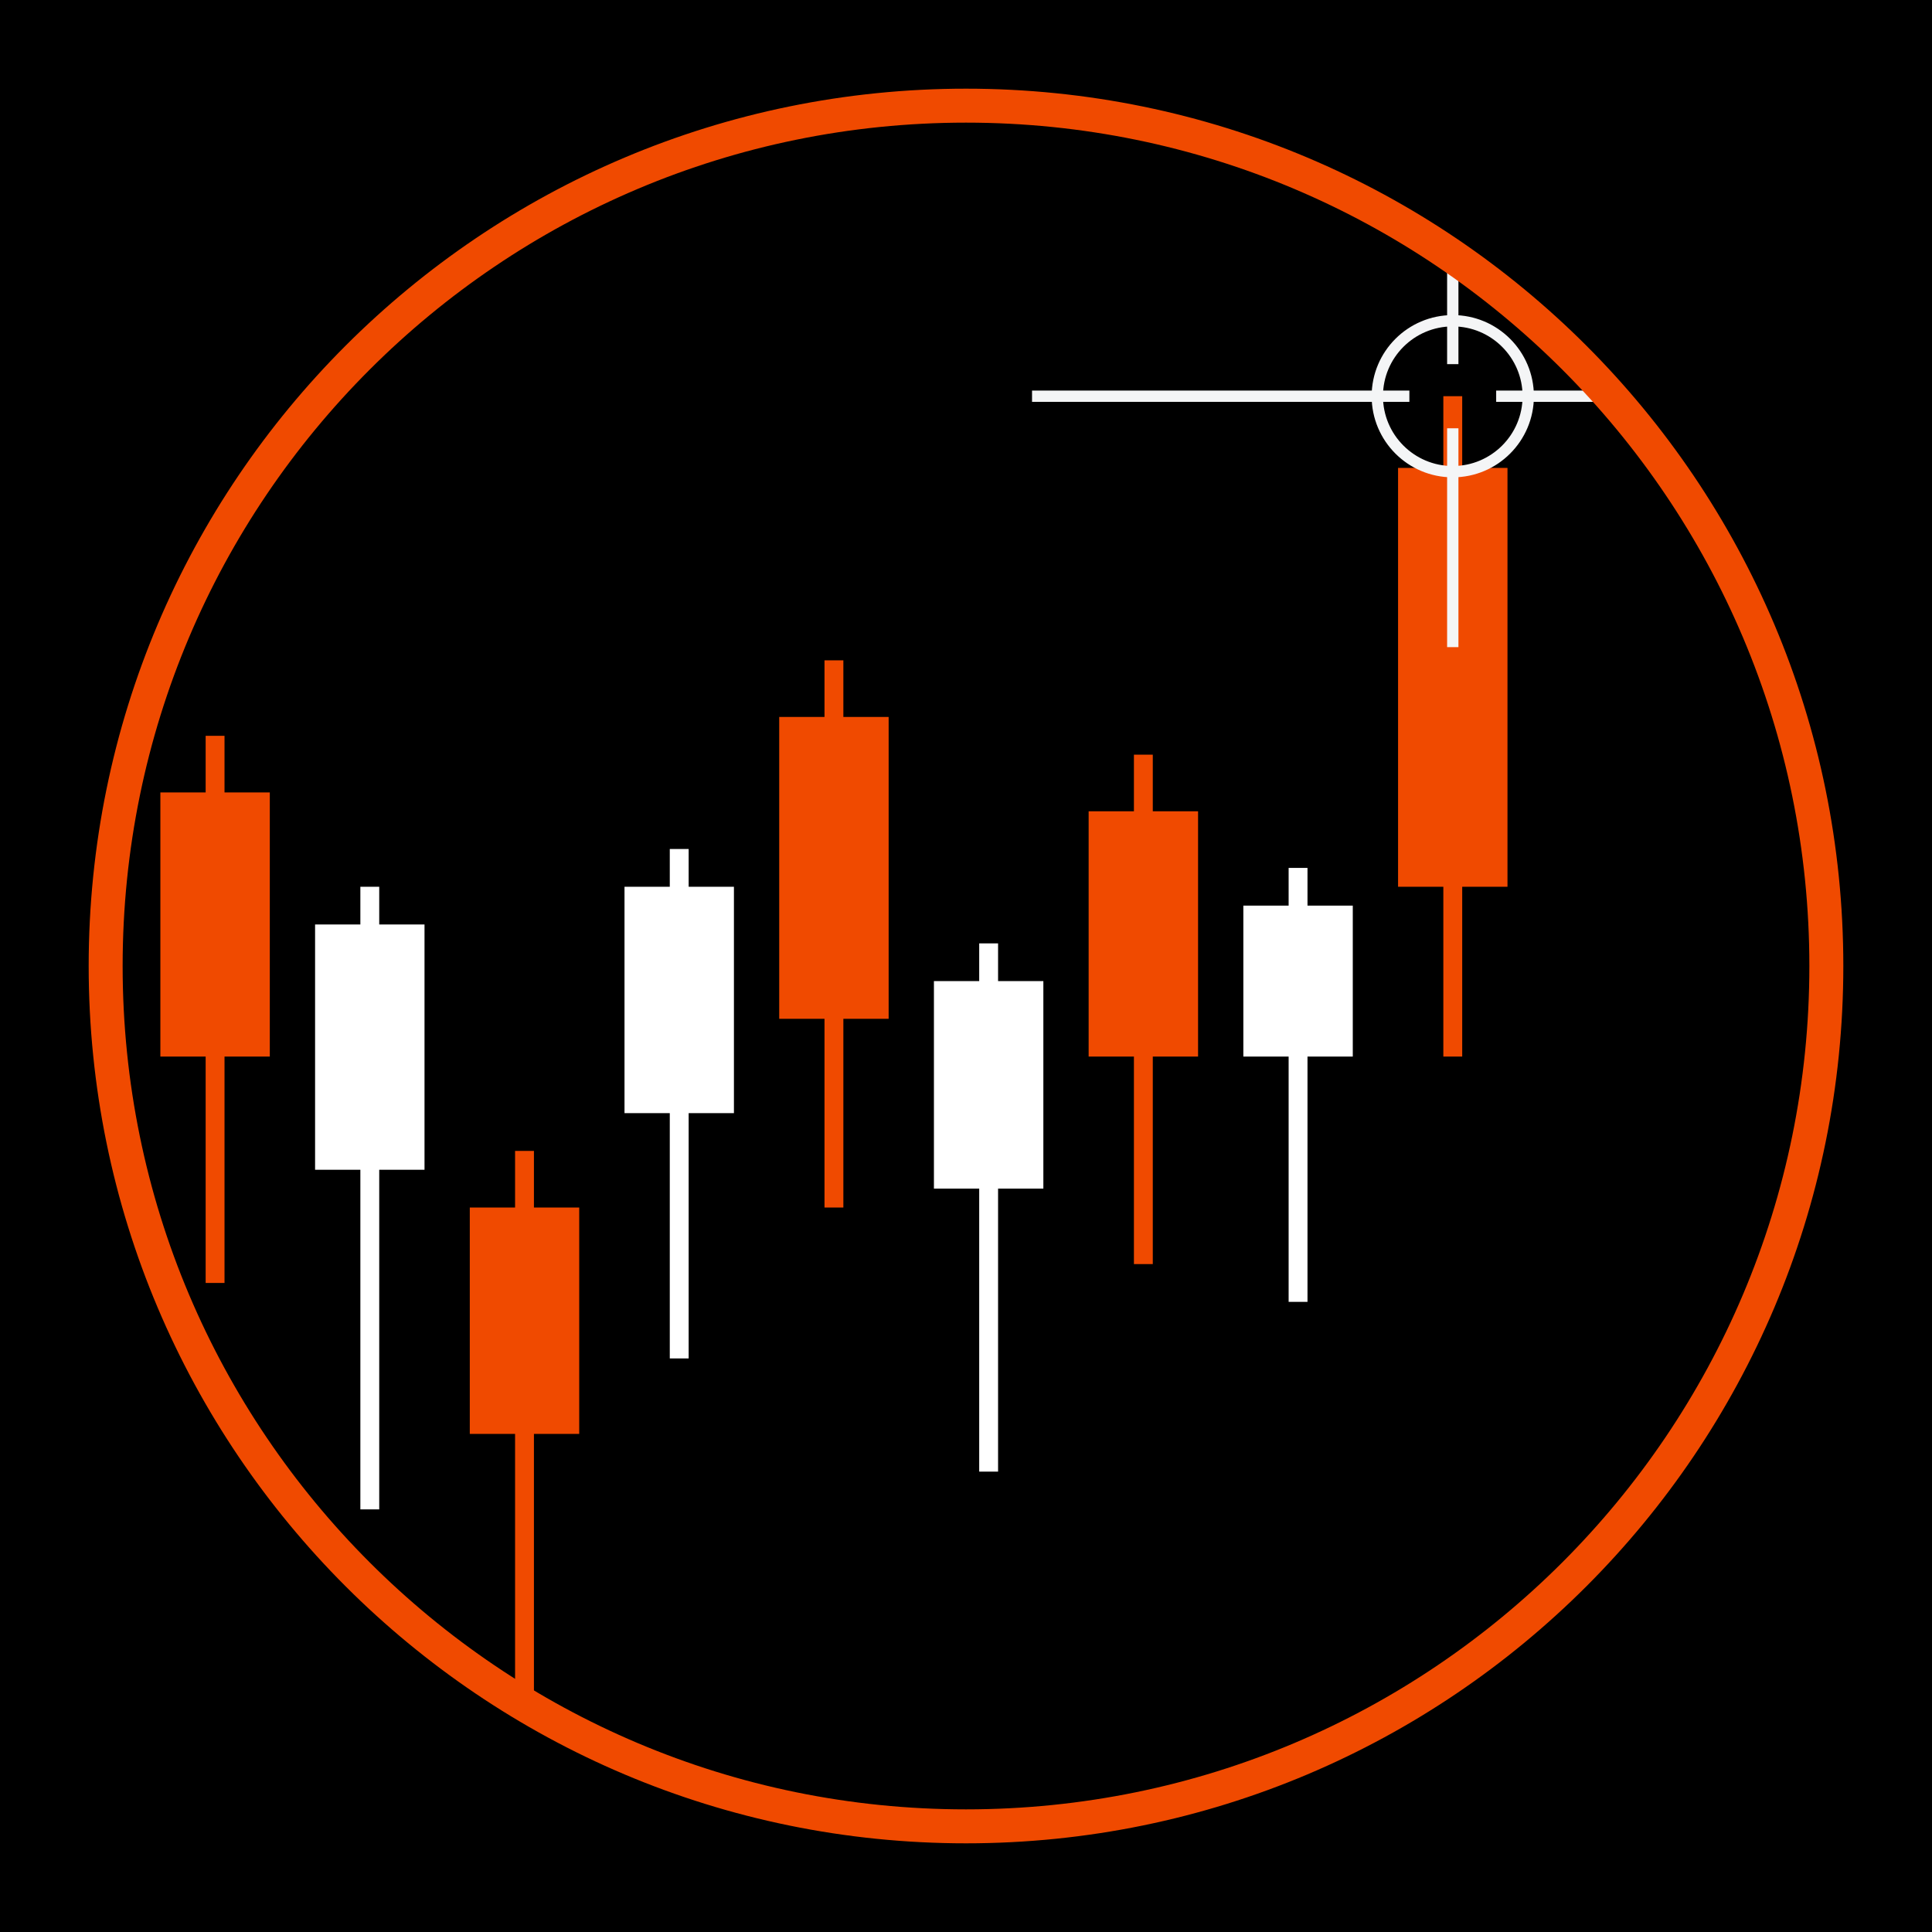
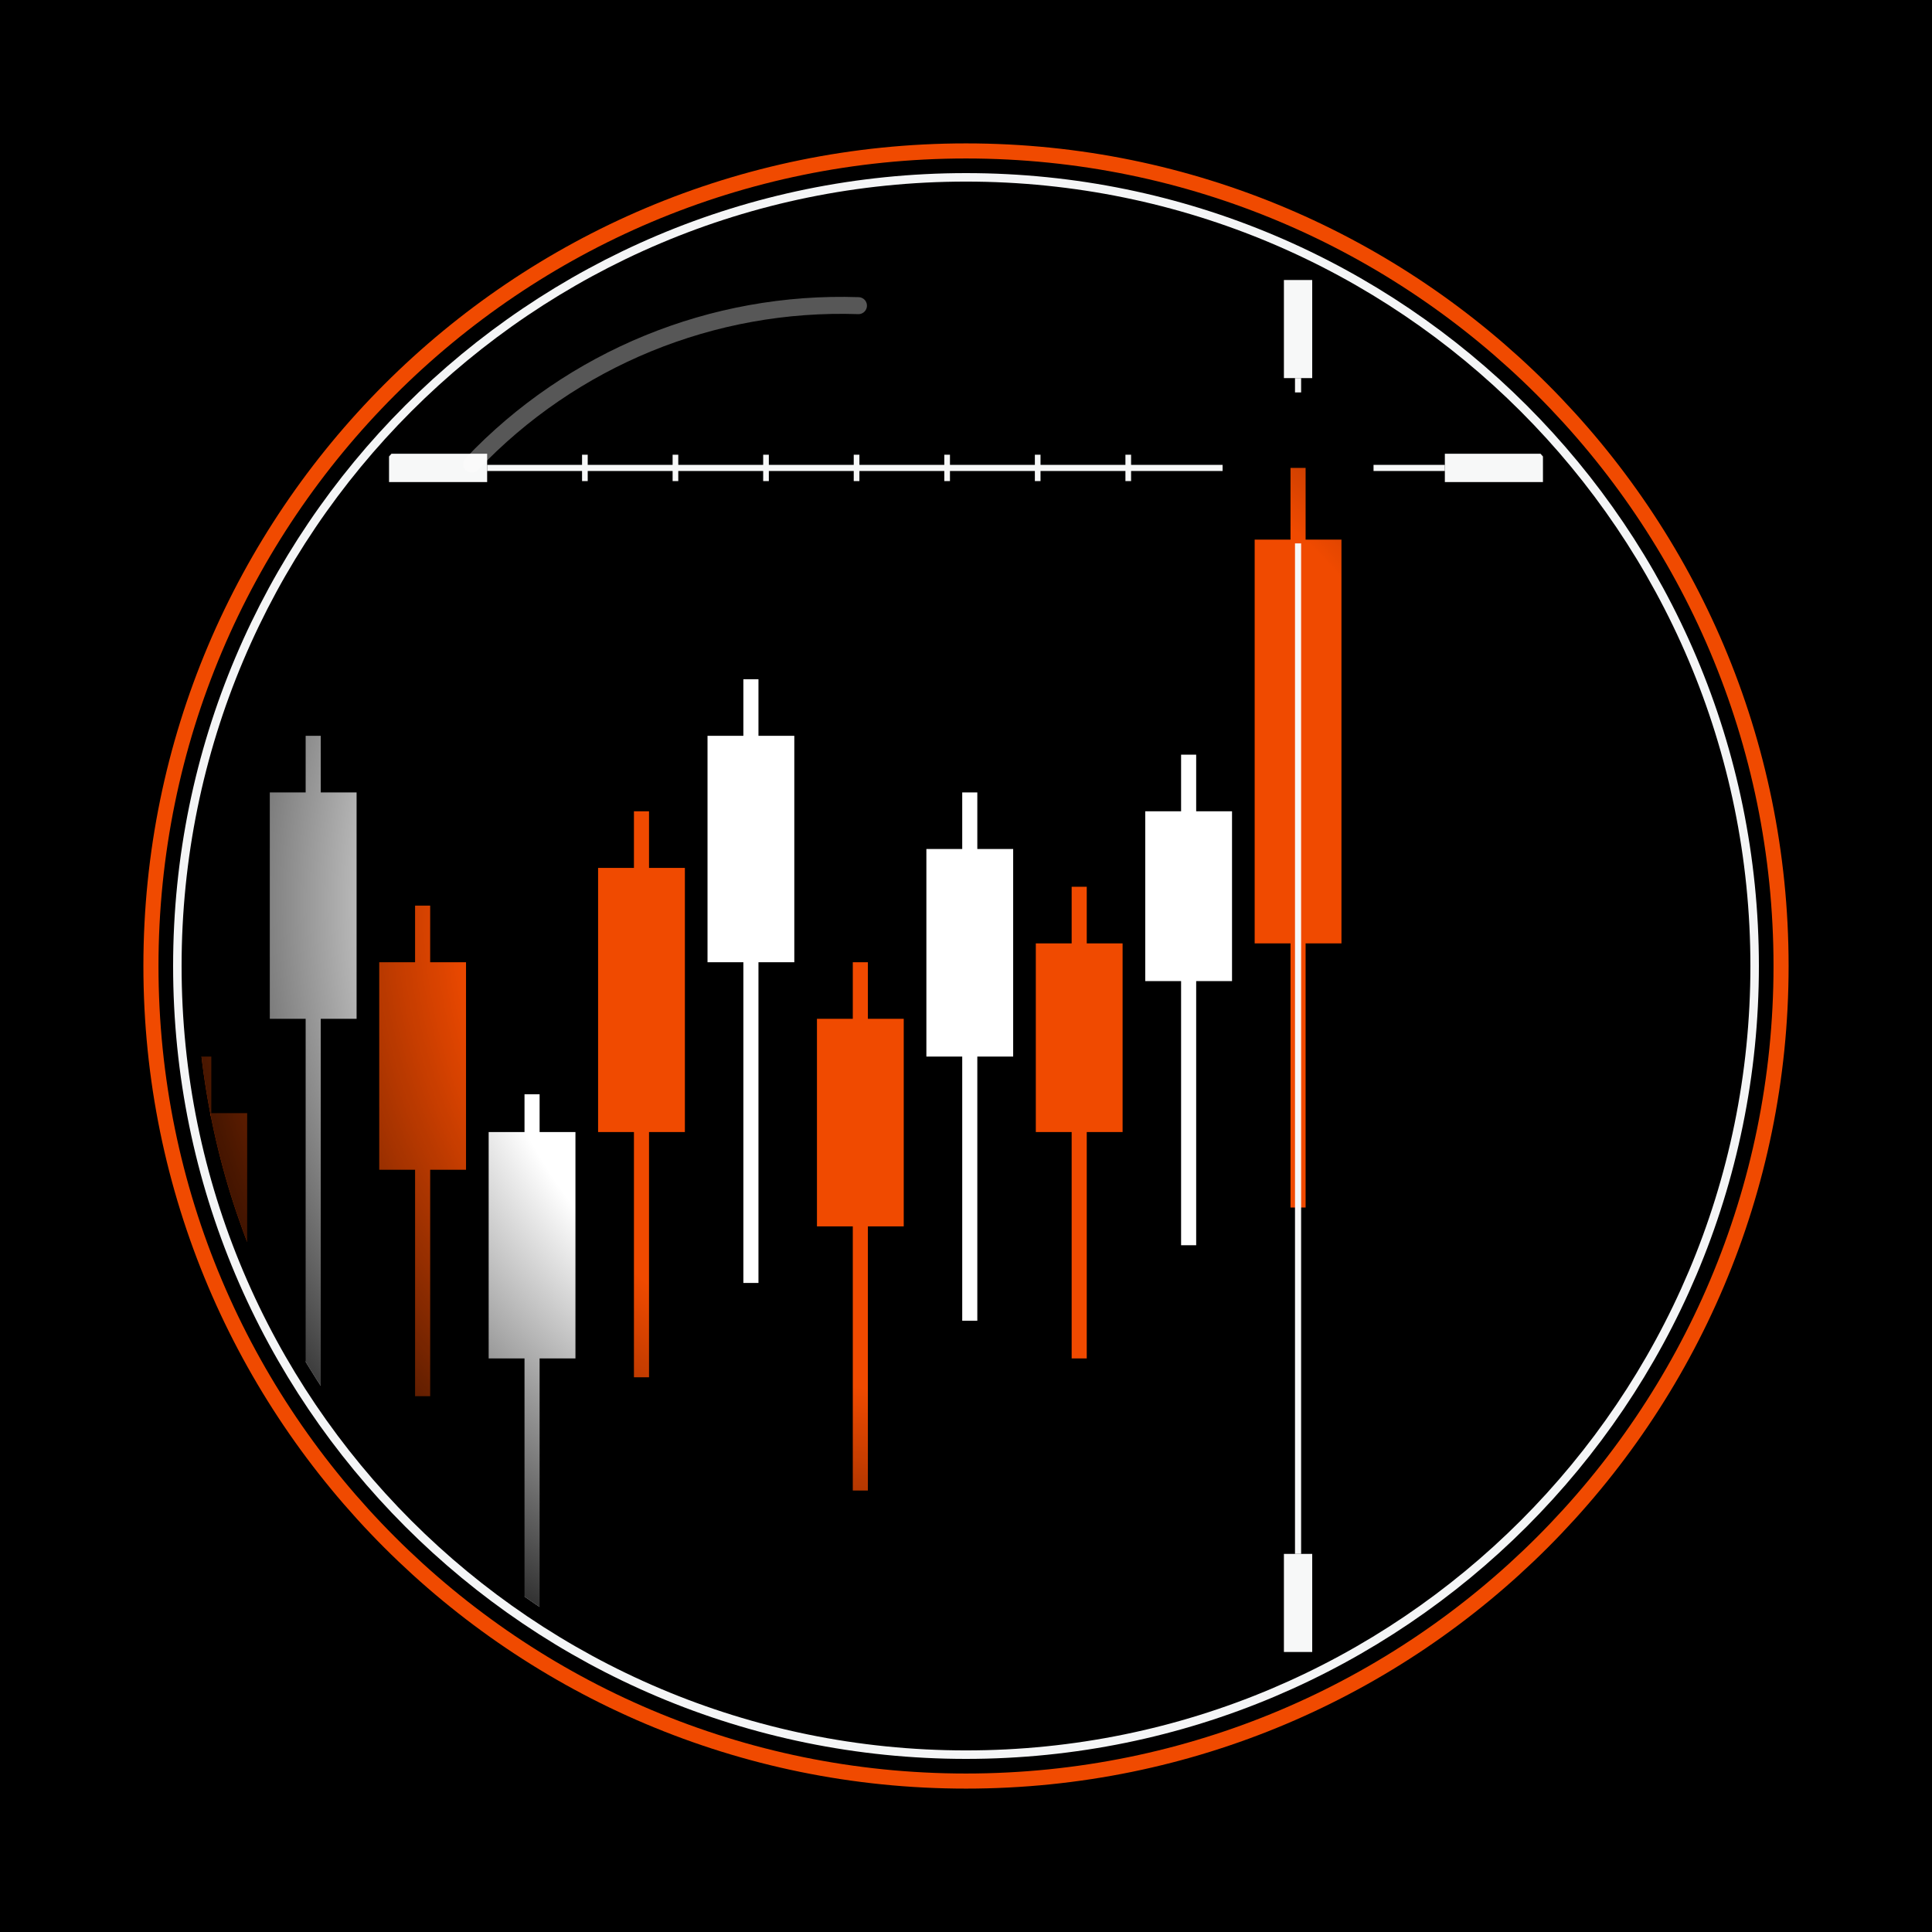
<svg xmlns="http://www.w3.org/2000/svg" viewBox="0 0 1024 1024" role="img" aria-label="Sniper T">
  <rect width="1024" height="1024" fill="#000000" />
  <defs>
-     <clipPath id="badge">
-       <circle cx="512" cy="512" r="448" />
+     <radialGradient id="vignette" cx="50%" cy="46%" r="54%">
+       <stop offset="0%" stop-color="#000" stop-opacity="0" />
+       <stop offset="58%" stop-color="#000" stop-opacity="0" />
+       <stop offset="100%" stop-color="#000" stop-opacity="0.88" />
+     </radialGradient>
+     <clipPath id="lens">
+       <circle cx="512.0" cy="512.0" r="408.0" />
    </clipPath>
  </defs>
-   <g clip-path="url(#badge)">
-     <rect x="-137.0" y="520" width="10" height="340" fill="#FFFFFF" />
-     <rect x="-161.0" y="540" width="58" height="110" fill="#FFFFFF" />
-     <rect x="-55.0" y="430" width="10" height="310" fill="#F04A00" />
-     <rect x="-79.0" y="460" width="58" height="160" fill="#F04A00" />
-     <rect x="27.0" y="560" width="10" height="340" fill="#FFFFFF" />
-     <rect x="3.0" y="580" width="58" height="120" fill="#FFFFFF" />
-     <rect x="109.0" y="390" width="10" height="290" fill="#F04A00" />
-     <rect x="85.0" y="420" width="58" height="140" fill="#F04A00" />
-     <rect x="191.0" y="470" width="10" height="330" fill="#FFFFFF" />
-     <rect x="167.0" y="490" width="58" height="130" fill="#FFFFFF" />
-     <rect x="273.0" y="610" width="10" height="310" fill="#F04A00" />
-     <rect x="249.0" y="640" width="58" height="120" fill="#F04A00" />
-     <rect x="355.0" y="450" width="10" height="270" fill="#FFFFFF" />
-     <rect x="331.0" y="470" width="58" height="120" fill="#FFFFFF" />
-     <rect x="437.0" y="350" width="10" height="290" fill="#F04A00" />
-     <rect x="413.0" y="380" width="58" height="160" fill="#F04A00" />
-     <rect x="519.0" y="500" width="10" height="280" fill="#FFFFFF" />
-     <rect x="495.0" y="520" width="58" height="110" fill="#FFFFFF" />
-     <rect x="601.0" y="400" width="10" height="270" fill="#F04A00" />
-     <rect x="577.0" y="430" width="58" height="130" fill="#F04A00" />
-     <rect x="683.0" y="460" width="10" height="230" fill="#FFFFFF" />
-     <rect x="659.0" y="480" width="58" height="80" fill="#FFFFFF" />
-     <rect x="765.0" y="210" width="10" height="350" fill="#F04A00" />
-     <rect x="741.0" y="248" width="58" height="222" fill="#F04A00" />
-     <g fill="none" stroke="#F4F5F6" stroke-width="6" stroke-linecap="square">
-       <path d="M550 210H744M796 210H920M770 114V190M770 230V340" />
-       <circle cx="770" cy="210" r="40" />
-     </g>
+   <g clip-path="url(#lens)">
+     <rect width="1024" height="1024" fill="#000" />
+     <rect x="-12.0" y="500" width="8" height="280" fill="#F04A00" />
+     <rect x="-31.0" y="530" width="46" height="110" fill="#F04A00" />
+     <rect x="46.0" y="440" width="8" height="380" fill="#FFFFFF" />
+     <rect x="27.0" y="470" width="46" height="130" fill="#FFFFFF" />
+     <rect x="104.0" y="560" width="8" height="300" fill="#F04A00" />
+     <rect x="85.0" y="590" width="46" height="110" fill="#F04A00" />
+     <rect x="162.0" y="390" width="8" height="370" fill="#FFFFFF" />
+     <rect x="143.0" y="420" width="46" height="120" fill="#FFFFFF" />
+     <rect x="220.0" y="480" width="8" height="260" fill="#F04A00" />
+     <rect x="201.0" y="510" width="46" height="110" fill="#F04A00" />
+     <rect x="278.0" y="580" width="8" height="320" fill="#FFFFFF" />
+     <rect x="259.0" y="600" width="46" height="120" fill="#FFFFFF" />
+     <rect x="336.0" y="430" width="8" height="300" fill="#F04A00" />
+     <rect x="317.0" y="460" width="46" height="140" fill="#F04A00" />
+     <rect x="394.0" y="360" width="8" height="320" fill="#FFFFFF" />
+     <rect x="375.0" y="390" width="46" height="120" fill="#FFFFFF" />
+     <rect x="452.0" y="510" width="8" height="280" fill="#F04A00" />
+     <rect x="433.0" y="540" width="46" height="110" fill="#F04A00" />
+     <rect x="510.0" y="420" width="8" height="280" fill="#FFFFFF" />
+     <rect x="491.0" y="450" width="46" height="110" fill="#FFFFFF" />
+     <rect x="568.0" y="470" width="8" height="250" fill="#F04A00" />
+     <rect x="549.0" y="500" width="46" height="100" fill="#F04A00" />
+     <rect x="626.0" y="400" width="8" height="260" fill="#FFFFFF" />
+     <rect x="607.0" y="430" width="46" height="90" fill="#FFFFFF" />
+     <rect x="684.0" y="248" width="8" height="392" fill="#F04A00" />
+     <rect x="665.0" y="286" width="46" height="214" fill="#F04A00" />
+     <circle cx="512.0" cy="512.0" r="420.0" fill="url(#vignette)" />
+     <line x1="728.0" y1="248.0" x2="765.8" y2="248.0" stroke="#F7F8F8" stroke-width="3.25" />
+     <line x1="648.0" y1="248.0" x2="258.2" y2="248.0" stroke="#F7F8F8" stroke-width="3.25" />
+     <line x1="688.0" y1="288.0" x2="688.0" y2="823.6" stroke="#F7F8F8" stroke-width="3.25" />
+     <line x1="688.0" y1="208.0" x2="688.0" y2="200.4" stroke="#F7F8F8" stroke-width="3.25" />
+     <line x1="598.0" y1="255.0" x2="598.0" y2="241.0" stroke="#F7F8F8" stroke-width="3" />
+     <line x1="550.0" y1="255.0" x2="550.0" y2="241.0" stroke="#F7F8F8" stroke-width="3" />
+     <line x1="502.0" y1="255.0" x2="502.0" y2="241.0" stroke="#F7F8F8" stroke-width="3" />
+     <line x1="454.0" y1="255.0" x2="454.0" y2="241.0" stroke="#F7F8F8" stroke-width="3" />
+     <line x1="406.0" y1="255.0" x2="406.0" y2="241.0" stroke="#F7F8F8" stroke-width="3" />
+     <line x1="358.0" y1="255.0" x2="358.0" y2="241.0" stroke="#F7F8F8" stroke-width="3" />
+     <line x1="310.0" y1="255.0" x2="310.0" y2="241.0" stroke="#F7F8F8" stroke-width="3" />
+     <line x1="765.8" y1="248.0" x2="817.8" y2="248.0" stroke="#F7F8F8" stroke-width="15" stroke-linecap="butt" />
+     <line x1="258.2" y1="248.0" x2="206.2" y2="248.0" stroke="#F7F8F8" stroke-width="15" stroke-linecap="butt" />
+     <line x1="688.0" y1="823.6" x2="688.0" y2="875.6" stroke="#F7F8F8" stroke-width="15" stroke-linecap="butt" />
+     <line x1="688.0" y1="200.4" x2="688.0" y2="148.4" stroke="#F7F8F8" stroke-width="15" stroke-linecap="butt" />
+     <path d="M250 246 A 270 270 0 0 1 455 162" fill="none" stroke="#fff" stroke-opacity="0.34" stroke-width="9" stroke-linecap="round" />
  </g>
-   <circle cx="512" cy="512" r="456" fill="none" stroke="#F04A00" stroke-width="18" />
+   <circle cx="512.0" cy="512.0" r="418.0" fill="none" stroke="#F4F5F6" stroke-width="4.5" />
+   <circle cx="512.0" cy="512.0" r="432.0" fill="none" stroke="#F04A00" stroke-width="8" />
</svg>
